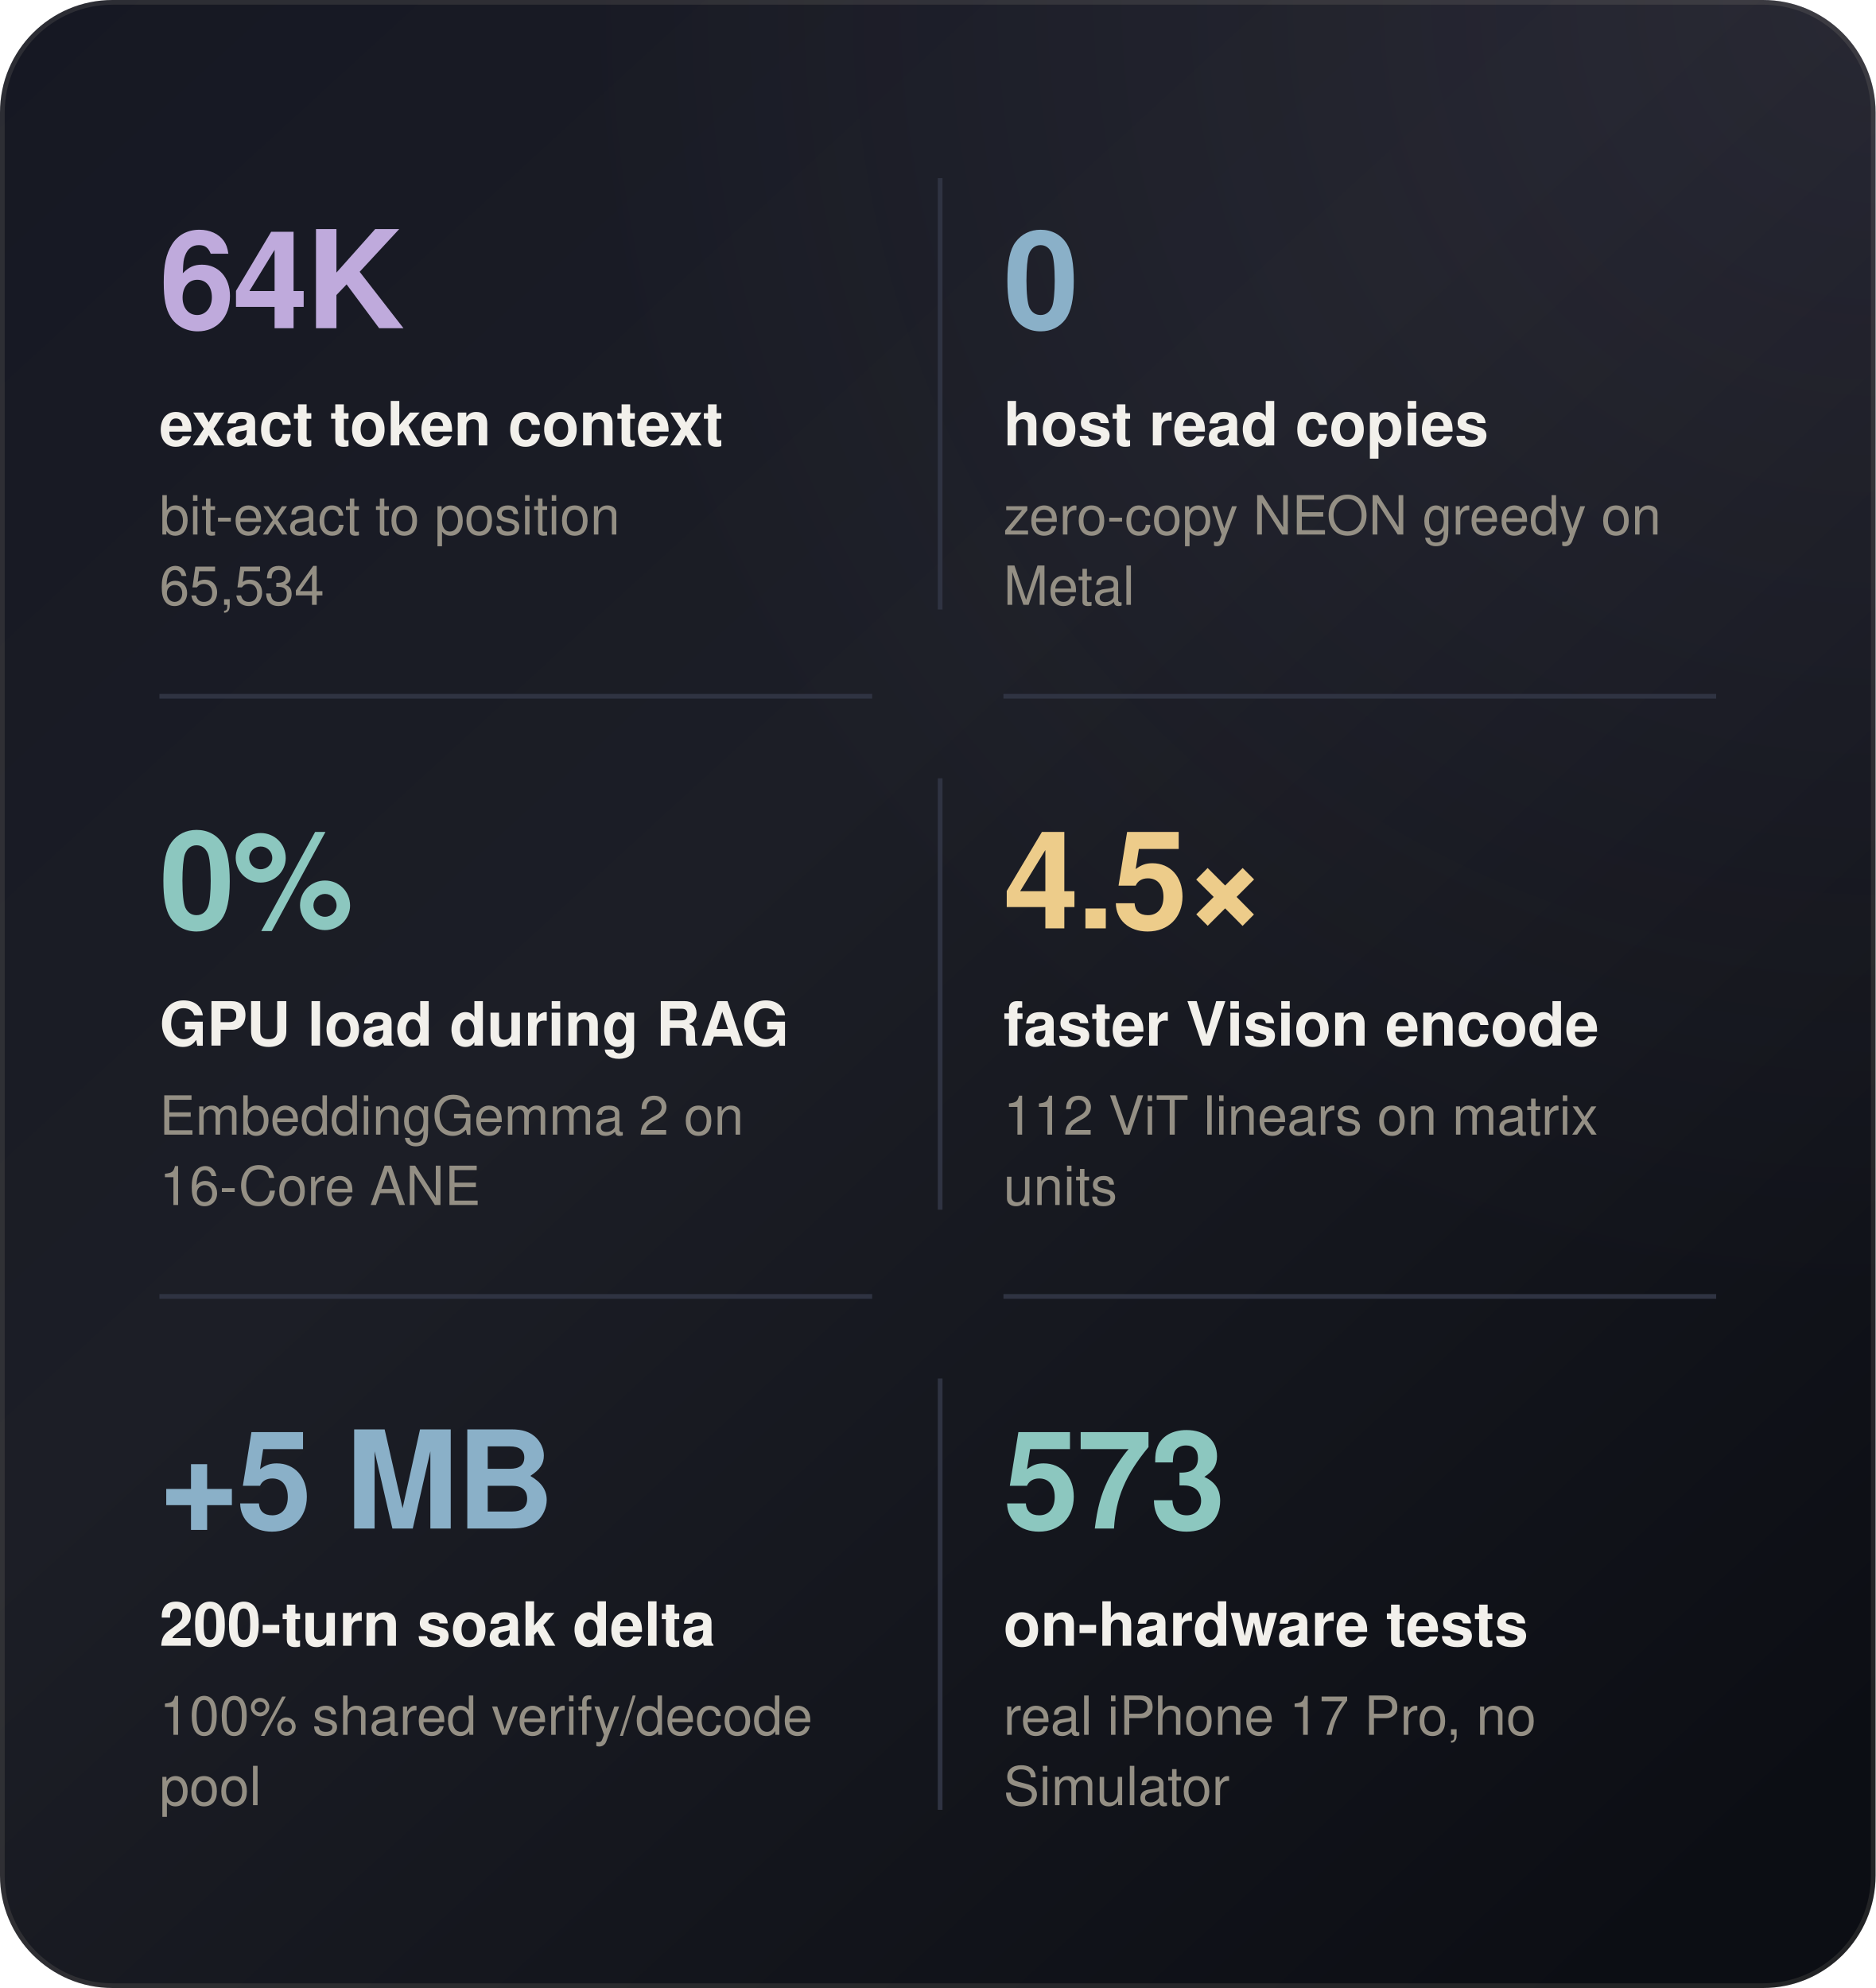
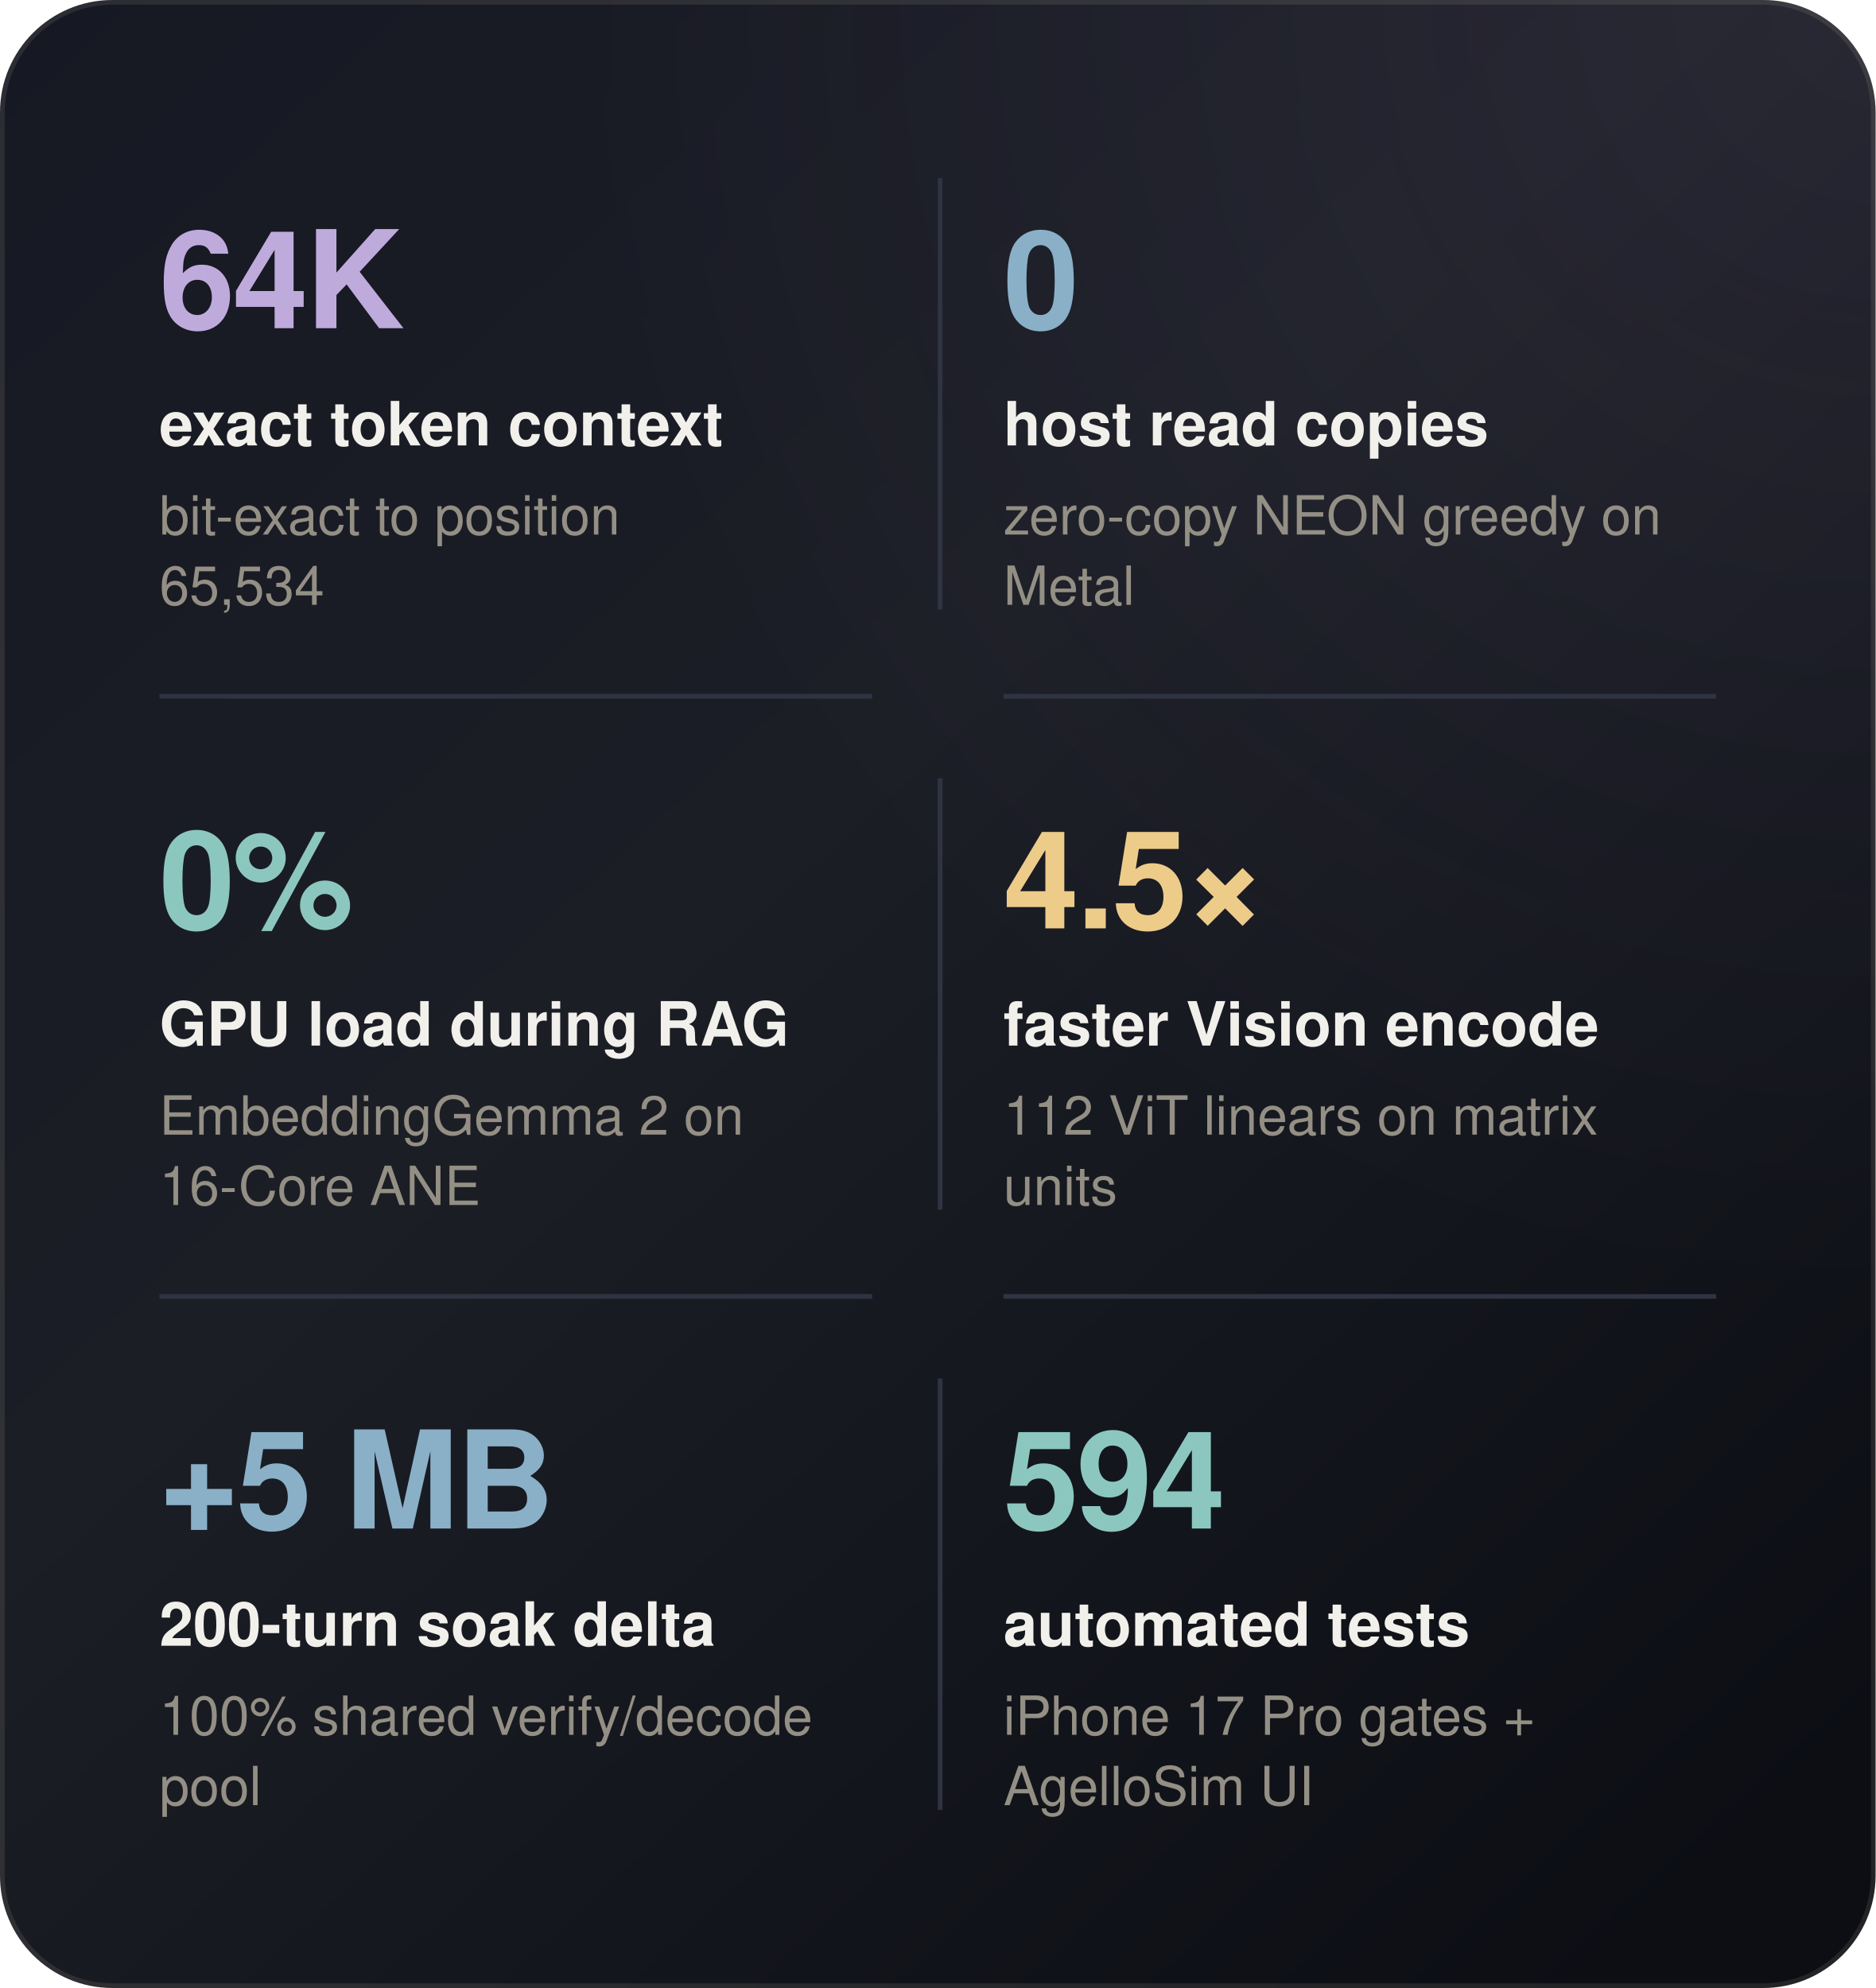
<svg xmlns="http://www.w3.org/2000/svg" width="400" height="424" viewBox="0 0 400 424" role="img" aria-labelledby="title desc">
  <defs>
    <linearGradient id="canvas" x1="0" y1="0" x2="0.85" y2="1">
      <stop offset="0" stop-color="#161823" />
      <stop offset="0.45" stop-color="#1C1E26" />
      <stop offset="1" stop-color="#0C0E14" />
    </linearGradient>
    <radialGradient id="glow0" cx="400" cy="0" r="280" gradientUnits="userSpaceOnUse">
      <stop offset="0" stop-color="#BFAADC" stop-opacity="0.08" />
      <stop offset="1" stop-color="#BFAADC" stop-opacity="0" />
    </radialGradient>
  </defs>
  <rect width="400" height="424" rx="24" fill="url(#canvas)" />
  <rect width="400" height="424" rx="24" fill="url(#glow0)" />
  <rect x="0.5" y="0.5" width="399" height="423" rx="23.5" fill="none" stroke="#F7EBD1" stroke-opacity="0.10" />
  <text x="34" y="70" font-family="ui-rounded, 'SF Pro Rounded', -apple-system, BlinkMacSystemFont, 'Segoe UI', Helvetica, Arial, sans-serif" font-size="29" font-weight="700" fill="#BFAADC" letter-spacing="-0.5">64K</text>
  <text x="34" y="95" font-family="-apple-system, BlinkMacSystemFont, 'SF Pro Text', 'Segoe UI', Helvetica, Arial, sans-serif" font-size="13" font-weight="600" fill="#F2F0EB">exact token context</text>
  <text x="34" y="114" font-family="-apple-system, BlinkMacSystemFont, 'SF Pro Text', 'Segoe UI', Helvetica, Arial, sans-serif" font-size="11.5" font-weight="400" fill="#948F84">bit-exact to position</text>
  <text x="34" y="129" font-family="-apple-system, BlinkMacSystemFont, 'SF Pro Text', 'Segoe UI', Helvetica, Arial, sans-serif" font-size="11.5" font-weight="400" fill="#948F84">65,534</text>
  <rect x="200" y="38" width="1" height="92" fill="#2F3342" />
  <text x="214" y="70" font-family="ui-rounded, 'SF Pro Rounded', -apple-system, BlinkMacSystemFont, 'Segoe UI', Helvetica, Arial, sans-serif" font-size="29" font-weight="700" fill="#8AB0C8" letter-spacing="-0.5">0</text>
  <text x="214" y="95" font-family="-apple-system, BlinkMacSystemFont, 'SF Pro Text', 'Segoe UI', Helvetica, Arial, sans-serif" font-size="13" font-weight="600" fill="#F2F0EB">host read copies</text>
  <text x="214" y="114" font-family="-apple-system, BlinkMacSystemFont, 'SF Pro Text', 'Segoe UI', Helvetica, Arial, sans-serif" font-size="11.5" font-weight="400" fill="#948F84">zero-copy NEON greedy on</text>
  <text x="214" y="129" font-family="-apple-system, BlinkMacSystemFont, 'SF Pro Text', 'Segoe UI', Helvetica, Arial, sans-serif" font-size="11.5" font-weight="400" fill="#948F84">Metal</text>
  <rect x="34" y="148" width="152" height="1" fill="#2F3342" />
  <text x="34" y="198" font-family="ui-rounded, 'SF Pro Rounded', -apple-system, BlinkMacSystemFont, 'Segoe UI', Helvetica, Arial, sans-serif" font-size="29" font-weight="700" fill="#8CC7BF" letter-spacing="-0.5">0%</text>
  <text x="34" y="223" font-family="-apple-system, BlinkMacSystemFont, 'SF Pro Text', 'Segoe UI', Helvetica, Arial, sans-serif" font-size="13" font-weight="600" fill="#F2F0EB">GPU load during RAG</text>
  <text x="34" y="242" font-family="-apple-system, BlinkMacSystemFont, 'SF Pro Text', 'Segoe UI', Helvetica, Arial, sans-serif" font-size="11.5" font-weight="400" fill="#948F84">EmbeddingGemma 2 on</text>
  <text x="34" y="257" font-family="-apple-system, BlinkMacSystemFont, 'SF Pro Text', 'Segoe UI', Helvetica, Arial, sans-serif" font-size="11.5" font-weight="400" fill="#948F84">16-Core ANE</text>
  <rect x="200" y="166" width="1" height="92" fill="#2F3342" />
  <rect x="214" y="148" width="152" height="1" fill="#2F3342" />
  <text x="214" y="198" font-family="ui-rounded, 'SF Pro Rounded', -apple-system, BlinkMacSystemFont, 'Segoe UI', Helvetica, Arial, sans-serif" font-size="29" font-weight="700" fill="#EDCC8A" letter-spacing="-0.5">4.5×</text>
  <text x="214" y="223" font-family="-apple-system, BlinkMacSystemFont, 'SF Pro Text', 'Segoe UI', Helvetica, Arial, sans-serif" font-size="13" font-weight="600" fill="#F2F0EB">faster Vision encode</text>
  <text x="214" y="242" font-family="-apple-system, BlinkMacSystemFont, 'SF Pro Text', 'Segoe UI', Helvetica, Arial, sans-serif" font-size="11.5" font-weight="400" fill="#948F84">112 ViT linears on matrix</text>
  <text x="214" y="257" font-family="-apple-system, BlinkMacSystemFont, 'SF Pro Text', 'Segoe UI', Helvetica, Arial, sans-serif" font-size="11.5" font-weight="400" fill="#948F84">units</text>
  <rect x="34" y="276" width="152" height="1" fill="#2F3342" />
  <text x="34" y="326" font-family="ui-rounded, 'SF Pro Rounded', -apple-system, BlinkMacSystemFont, 'Segoe UI', Helvetica, Arial, sans-serif" font-size="29" font-weight="700" fill="#8AB0C8" letter-spacing="-0.5">+5 MB</text>
  <text x="34" y="351" font-family="-apple-system, BlinkMacSystemFont, 'SF Pro Text', 'Segoe UI', Helvetica, Arial, sans-serif" font-size="13" font-weight="600" fill="#F2F0EB">200-turn soak delta</text>
  <text x="34" y="370" font-family="-apple-system, BlinkMacSystemFont, 'SF Pro Text', 'Segoe UI', Helvetica, Arial, sans-serif" font-size="11.5" font-weight="400" fill="#948F84">100% shared verify/decode</text>
  <text x="34" y="385" font-family="-apple-system, BlinkMacSystemFont, 'SF Pro Text', 'Segoe UI', Helvetica, Arial, sans-serif" font-size="11.5" font-weight="400" fill="#948F84">pool</text>
  <rect x="200" y="294" width="1" height="92" fill="#2F3342" />
  <rect x="214" y="276" width="152" height="1" fill="#2F3342" />
-   <text x="214" y="326" font-family="ui-rounded, 'SF Pro Rounded', -apple-system, BlinkMacSystemFont, 'Segoe UI', Helvetica, Arial, sans-serif" font-size="29" font-weight="700" fill="#8CC7BF" letter-spacing="-0.5">573</text>
-   <text x="214" y="351" font-family="-apple-system, BlinkMacSystemFont, 'SF Pro Text', 'Segoe UI', Helvetica, Arial, sans-serif" font-size="13" font-weight="600" fill="#F2F0EB">on-hardware tests</text>
-   <text x="214" y="370" font-family="-apple-system, BlinkMacSystemFont, 'SF Pro Text', 'Segoe UI', Helvetica, Arial, sans-serif" font-size="11.5" font-weight="400" fill="#948F84">real iPhone 17 Pro, no</text>
-   <text x="214" y="385" font-family="-apple-system, BlinkMacSystemFont, 'SF Pro Text', 'Segoe UI', Helvetica, Arial, sans-serif" font-size="11.5" font-weight="400" fill="#948F84">Simulator</text>
+   <text x="214" y="326" font-family="ui-rounded, 'SF Pro Rounded', -apple-system, BlinkMacSystemFont, 'Segoe UI', Helvetica, Arial, sans-serif" font-size="29" font-weight="700" fill="#8CC7BF" letter-spacing="-0.5">594</text>
+   <text x="214" y="351" font-family="-apple-system, BlinkMacSystemFont, 'SF Pro Text', 'Segoe UI', Helvetica, Arial, sans-serif" font-size="13" font-weight="600" fill="#F2F0EB">automated tests</text>
+   <text x="214" y="370" font-family="-apple-system, BlinkMacSystemFont, 'SF Pro Text', 'Segoe UI', Helvetica, Arial, sans-serif" font-size="11.5" font-weight="400" fill="#948F84">iPhone 17 Pro gates +</text>
+   <text x="214" y="385" font-family="-apple-system, BlinkMacSystemFont, 'SF Pro Text', 'Segoe UI', Helvetica, Arial, sans-serif" font-size="11.5" font-weight="400" fill="#948F84">AgelloSim UI</text>
</svg>
